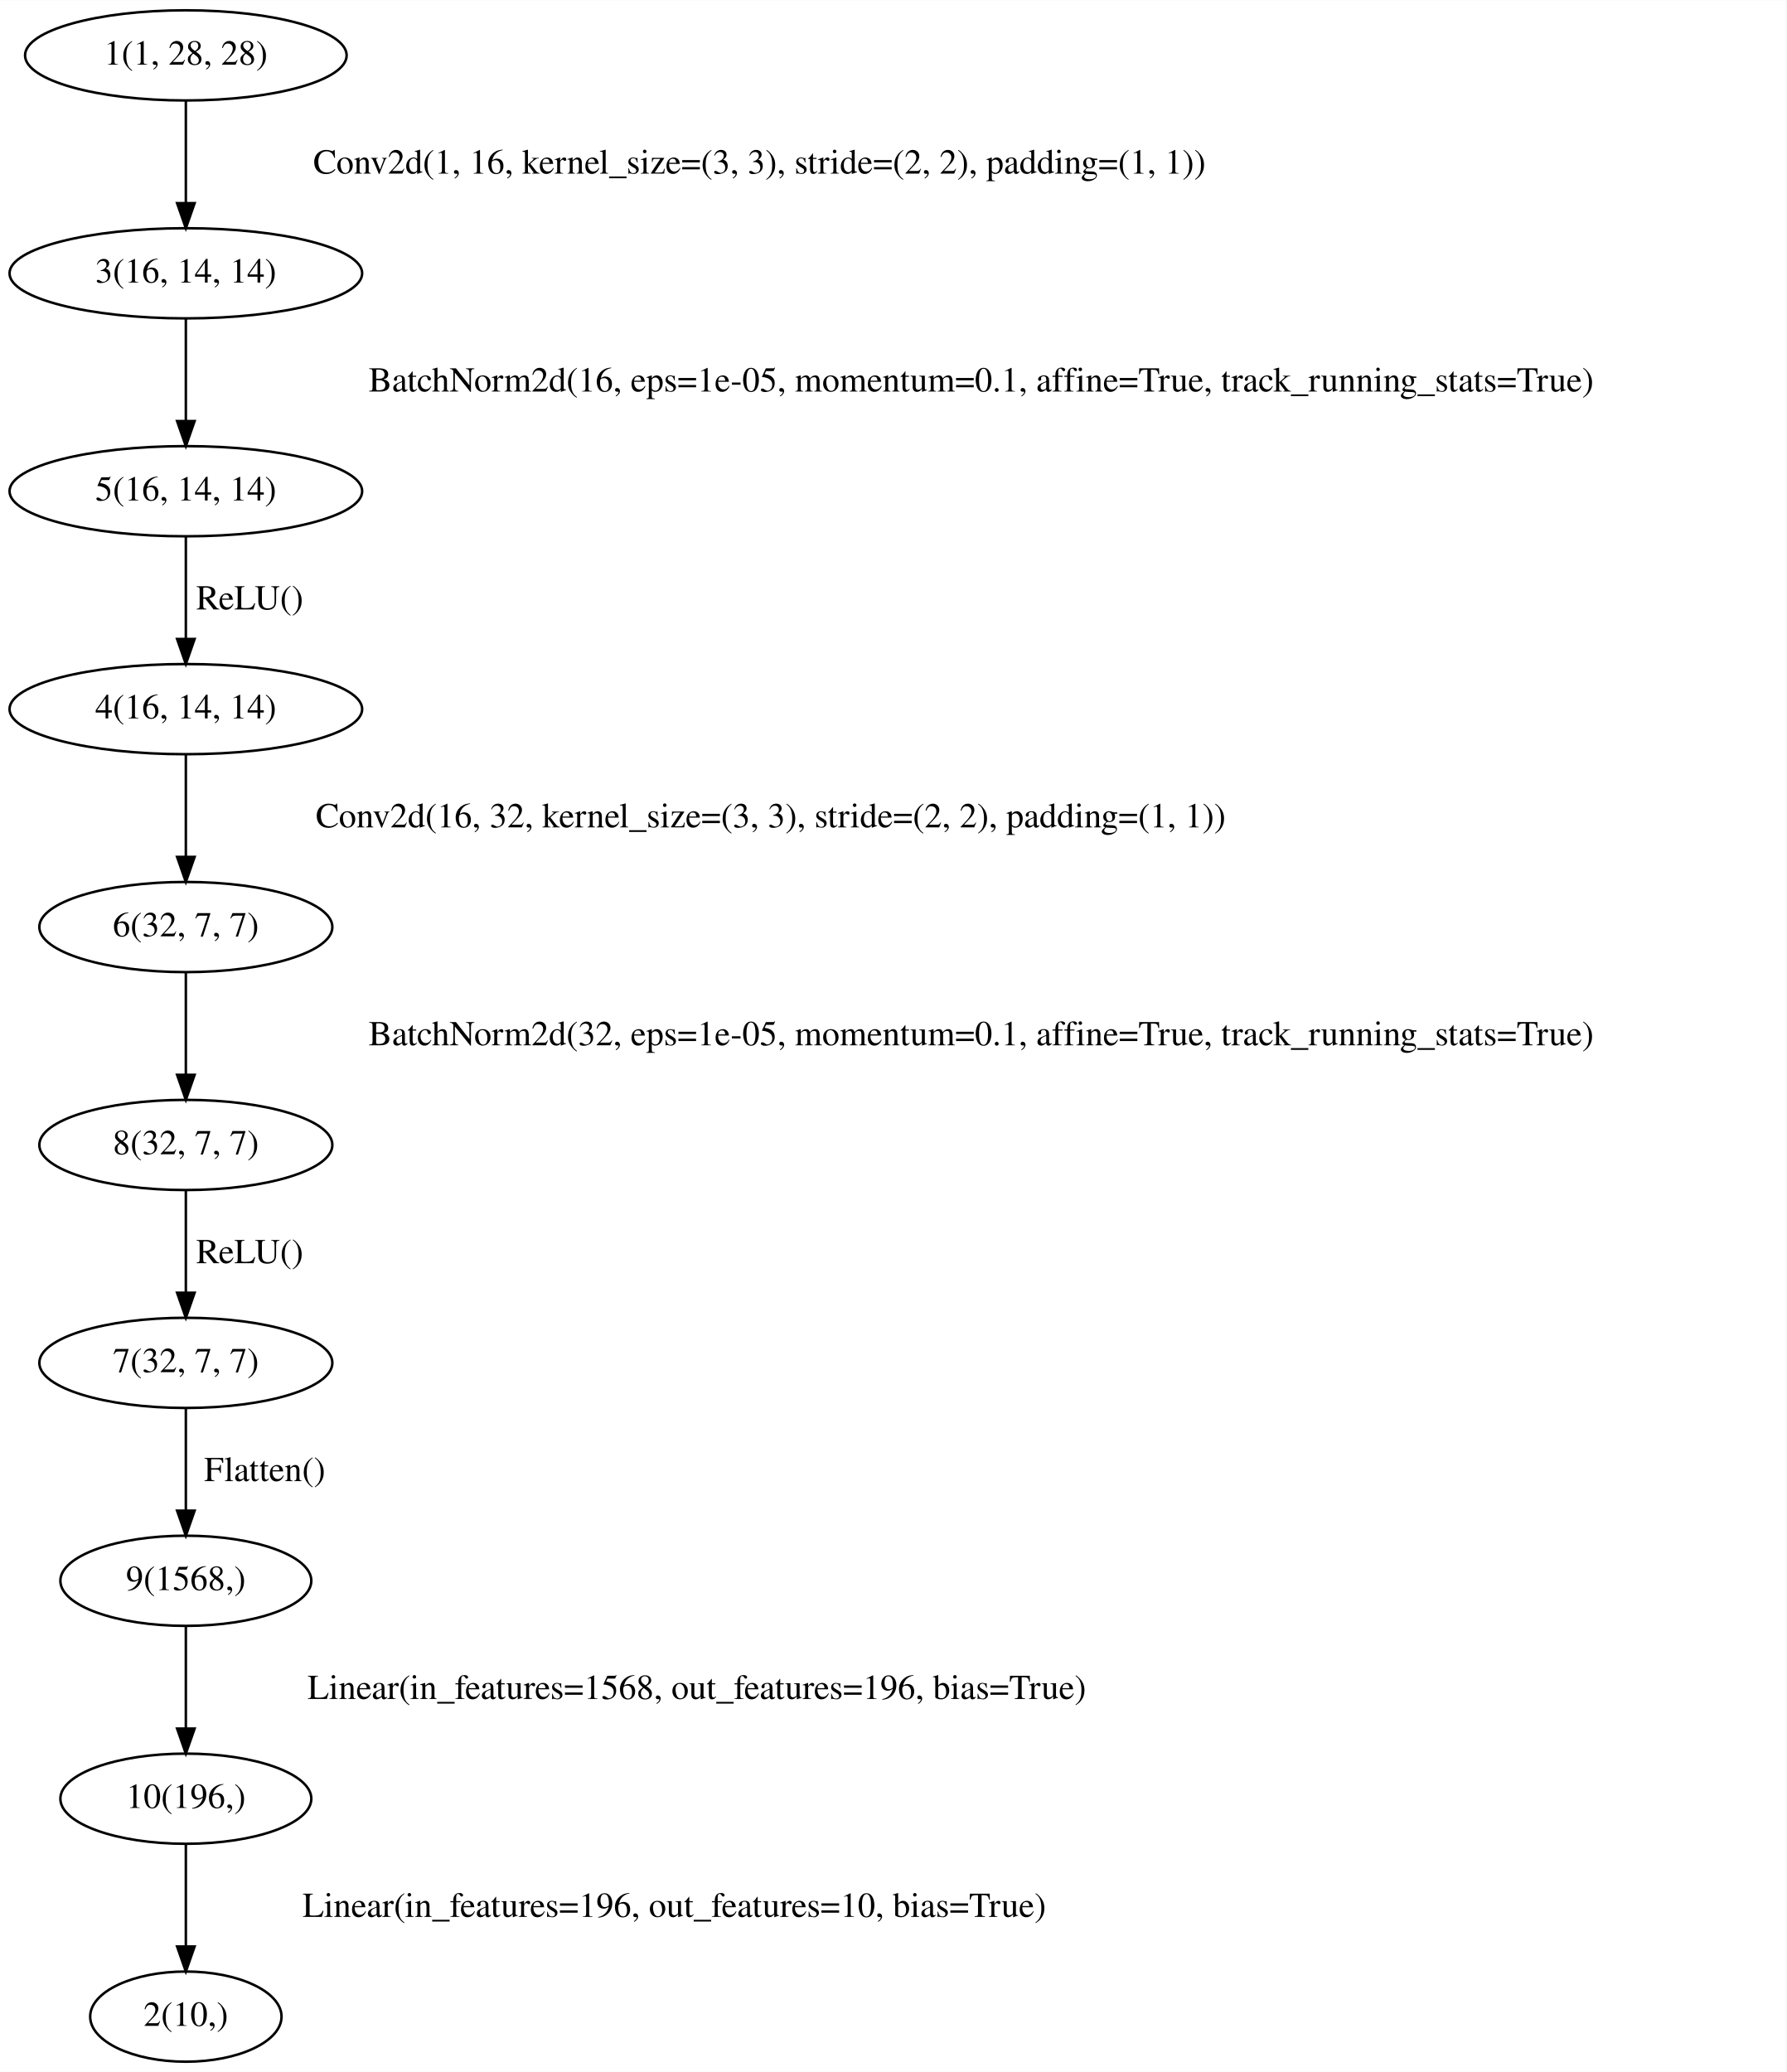
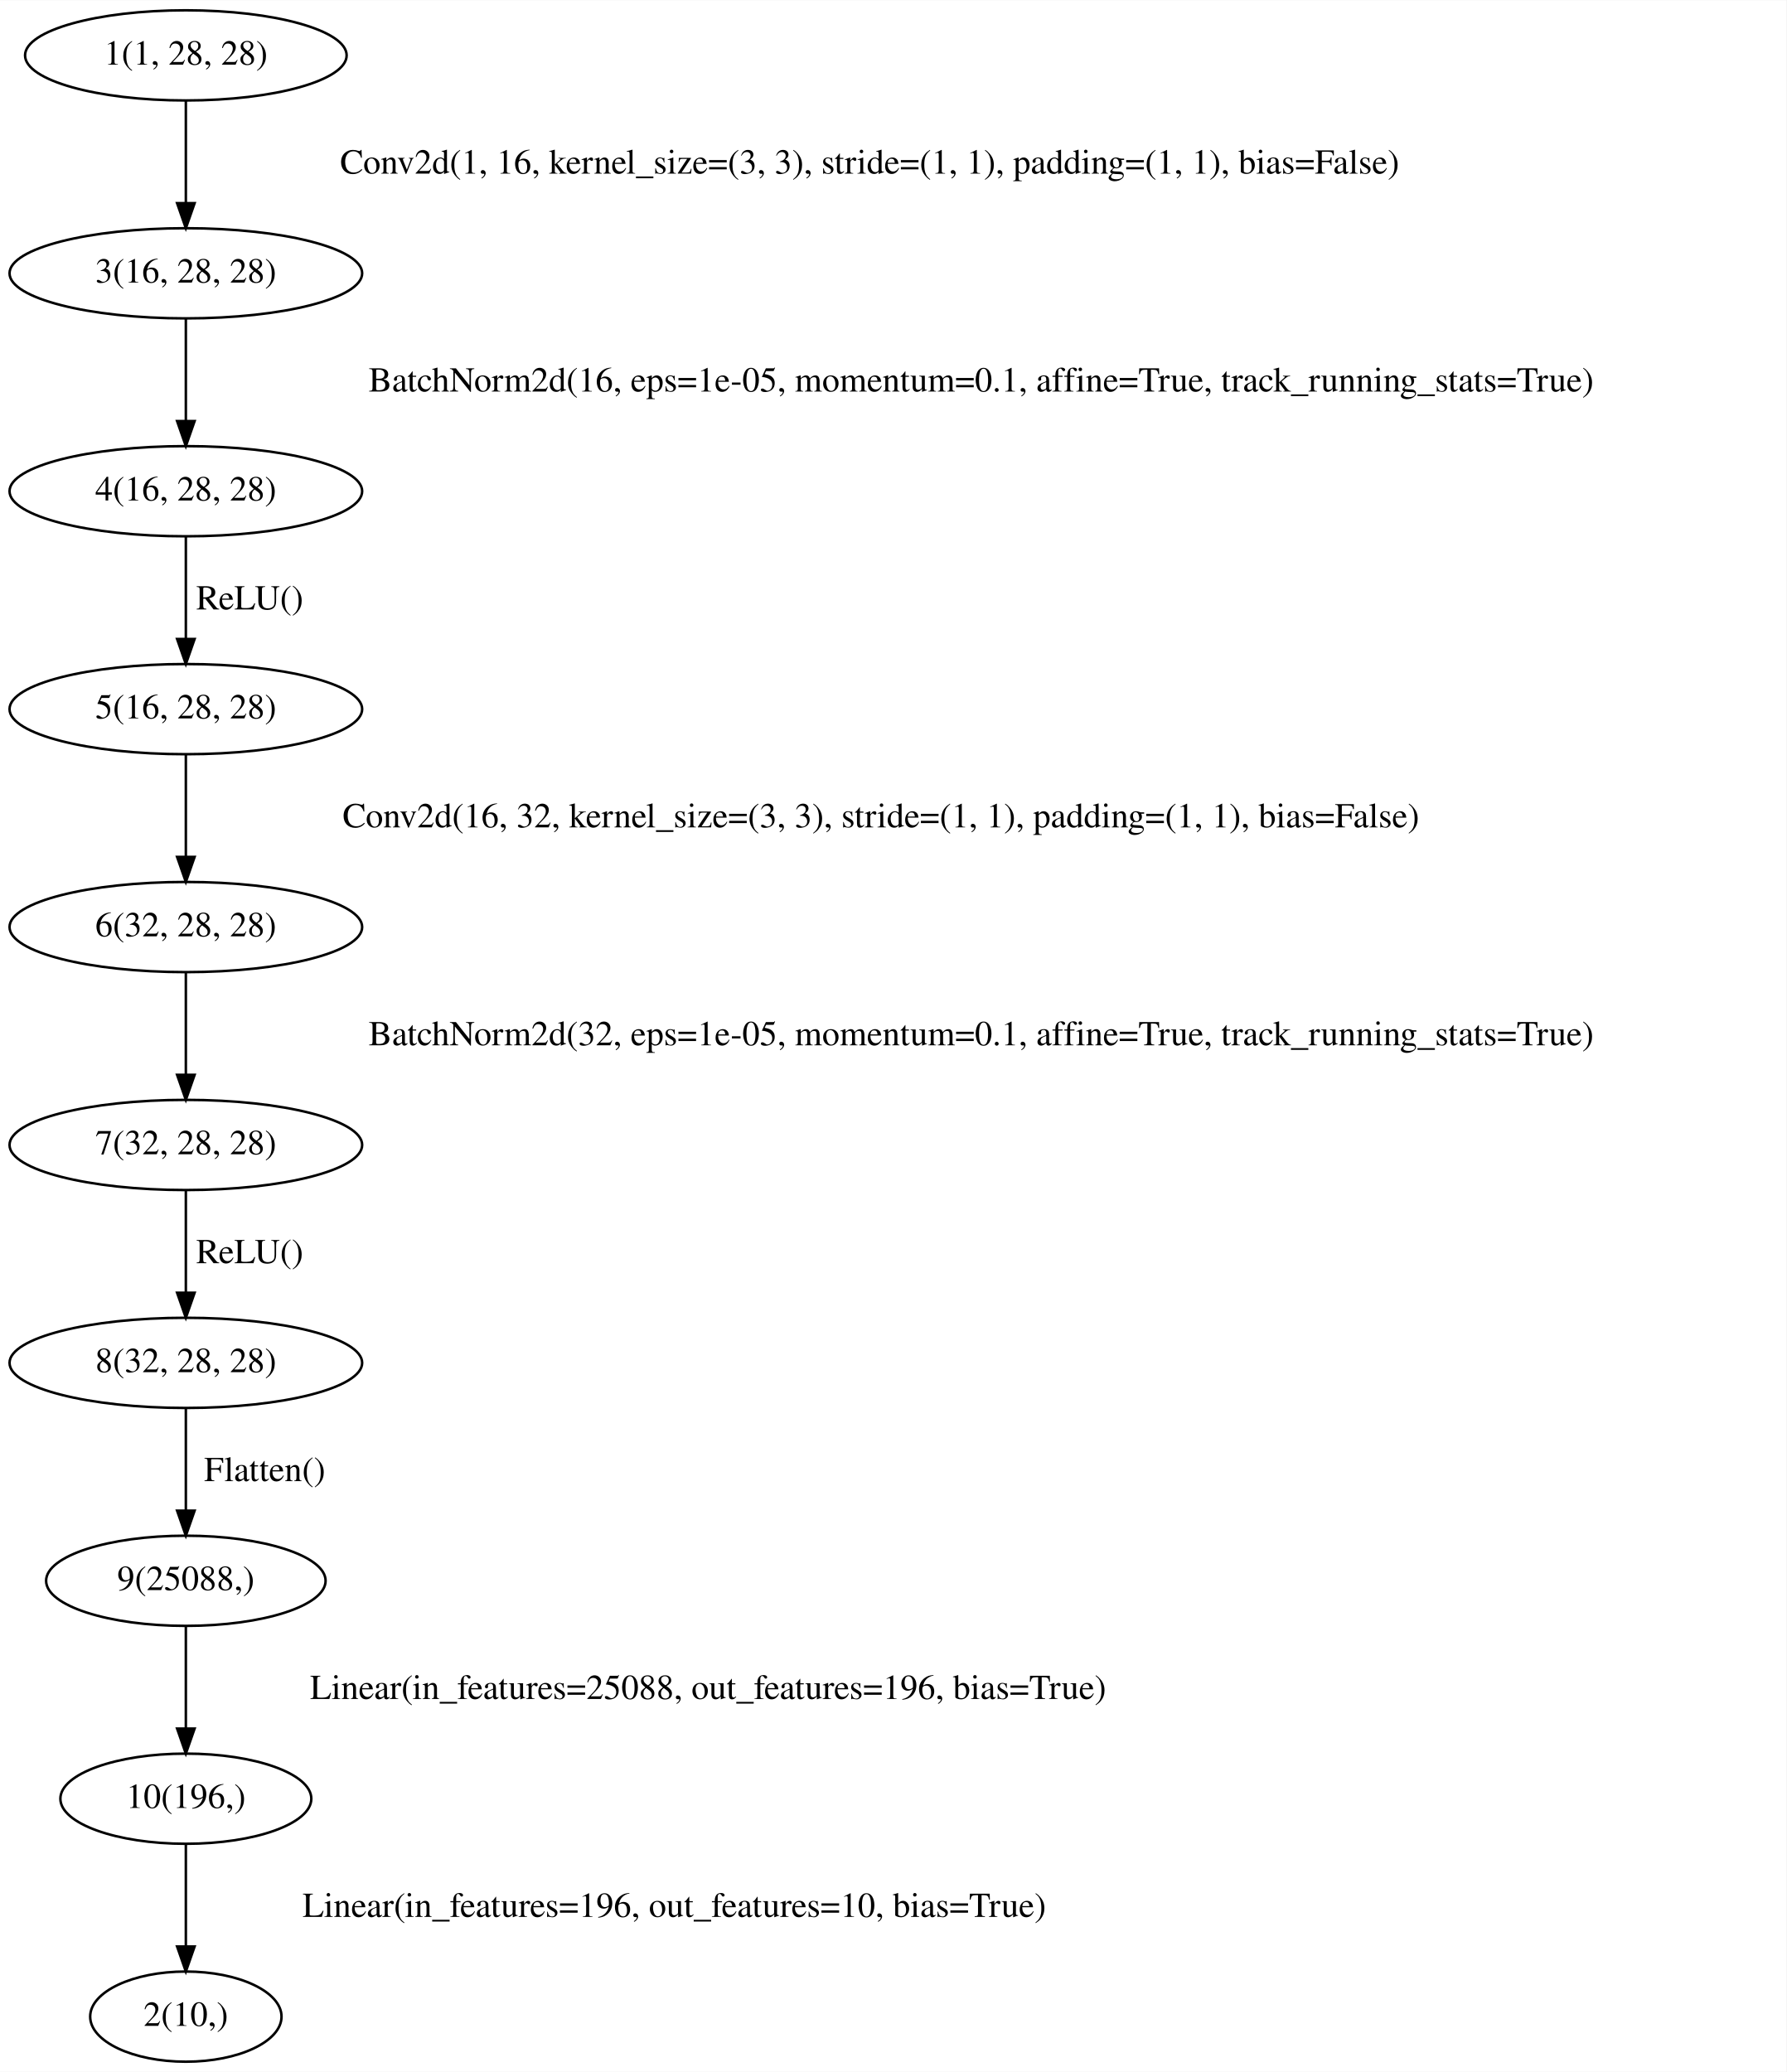
<svg xmlns="http://www.w3.org/2000/svg" width="713pt" height="827pt" viewBox="0.00 0.00 713.19 827.00">
  <g id="graph0" class="graph" transform="scale(1 1) rotate(0) translate(4 823)">
    <polygon fill="#ffffff" stroke="transparent" points="-4,4 -4,-823 709.194,-823 709.194,4 -4,4" />
    <g id="node1" class="node">
      <ellipse fill="none" stroke="#000000" cx="70.194" cy="-801" rx="64.189" ry="18" />
      <text text-anchor="middle" x="70.194" y="-797.3" font-family="Times,serif" font-size="14.00" fill="#000000">1(1, 28, 28)</text>
    </g>
    <g id="node3" class="node">
      <ellipse fill="none" stroke="#000000" cx="70.194" cy="-714" rx="70.388" ry="18" />
-       <text text-anchor="middle" x="70.194" y="-710.3" font-family="Times,serif" font-size="14.00" fill="#000000">3(16, 14, 14)</text>
+       <text text-anchor="middle" x="70.194" y="-710.3" font-family="Times,serif" font-size="14.00" fill="#000000">3(16, 28, 28)</text>
    </g>
    <g id="edge1" class="edge">
      <path fill="none" stroke="#000000" d="M70.194,-782.973C70.194,-771.192 70.194,-755.561 70.194,-742.158" />
      <polygon fill="#000000" stroke="#000000" points="73.694,-742.003 70.194,-732.003 66.694,-742.003 73.694,-742.003" />
-       <text text-anchor="middle" x="299.194" y="-753.8" font-family="Times,serif" font-size="14.00" fill="#000000">Conv2d(1, 16, kernel_size=(3, 3), stride=(2, 2), padding=(1, 1))</text>
+       <text text-anchor="middle" x="343.194" y="-753.8" font-family="Times,serif" font-size="14.00" fill="#000000">Conv2d(1, 16, kernel_size=(3, 3), stride=(1, 1), padding=(1, 1), bias=False)</text>
    </g>
    <g id="node2" class="node">
      <ellipse fill="none" stroke="#000000" cx="70.194" cy="-18" rx="38.194" ry="18" />
      <text text-anchor="middle" x="70.194" y="-14.3" font-family="Times,serif" font-size="14.00" fill="#000000">2(10,)</text>
    </g>
-     <g id="node5" class="node">
+     <g id="node4" class="node">
      <ellipse fill="none" stroke="#000000" cx="70.194" cy="-627" rx="70.388" ry="18" />
-       <text text-anchor="middle" x="70.194" y="-623.3" font-family="Times,serif" font-size="14.00" fill="#000000">5(16, 14, 14)</text>
+       <text text-anchor="middle" x="70.194" y="-623.3" font-family="Times,serif" font-size="14.00" fill="#000000">4(16, 28, 28)</text>
    </g>
    <g id="edge2" class="edge">
      <path fill="none" stroke="#000000" d="M70.194,-695.973C70.194,-684.192 70.194,-668.561 70.194,-655.158" />
      <polygon fill="#000000" stroke="#000000" points="73.694,-655.003 70.194,-645.003 66.694,-655.003 73.694,-655.003" />
      <text text-anchor="middle" x="387.694" y="-666.8" font-family="Times,serif" font-size="14.00" fill="#000000">BatchNorm2d(16, eps=1e-05, momentum=0.1, affine=True, track_running_stats=True)</text>
    </g>
-     <g id="node4" class="node">
+     <g id="node5" class="node">
      <ellipse fill="none" stroke="#000000" cx="70.194" cy="-540" rx="70.388" ry="18" />
-       <text text-anchor="middle" x="70.194" y="-536.3" font-family="Times,serif" font-size="14.00" fill="#000000">4(16, 14, 14)</text>
-     </g>
-     <g id="node6" class="node">
-       <ellipse fill="none" stroke="#000000" cx="70.194" cy="-453" rx="58.49" ry="18" />
-       <text text-anchor="middle" x="70.194" y="-449.3" font-family="Times,serif" font-size="14.00" fill="#000000">6(32, 7, 7)</text>
-     </g>
-     <g id="edge4" class="edge">
-       <path fill="none" stroke="#000000" d="M70.194,-521.973C70.194,-510.192 70.194,-494.561 70.194,-481.158" />
-       <polygon fill="#000000" stroke="#000000" points="73.694,-481.003 70.194,-471.003 66.694,-481.003 73.694,-481.003" />
-       <text text-anchor="middle" x="303.694" y="-492.8" font-family="Times,serif" font-size="14.00" fill="#000000">Conv2d(16, 32, kernel_size=(3, 3), stride=(2, 2), padding=(1, 1))</text>
+       <text text-anchor="middle" x="70.194" y="-536.3" font-family="Times,serif" font-size="14.00" fill="#000000">5(16, 28, 28)</text>
    </g>
    <g id="edge3" class="edge">
      <path fill="none" stroke="#000000" d="M70.194,-608.973C70.194,-597.192 70.194,-581.561 70.194,-568.158" />
      <polygon fill="#000000" stroke="#000000" points="73.694,-568.003 70.194,-558.003 66.694,-568.003 73.694,-568.003" />
      <text text-anchor="middle" x="95.694" y="-579.8" font-family="Times,serif" font-size="14.00" fill="#000000">ReLU()</text>
    </g>
-     <g id="node8" class="node">
-       <ellipse fill="none" stroke="#000000" cx="70.194" cy="-366" rx="58.49" ry="18" />
-       <text text-anchor="middle" x="70.194" y="-362.3" font-family="Times,serif" font-size="14.00" fill="#000000">8(32, 7, 7)</text>
+     <g id="node6" class="node">
+       <ellipse fill="none" stroke="#000000" cx="70.194" cy="-453" rx="70.388" ry="18" />
+       <text text-anchor="middle" x="70.194" y="-449.3" font-family="Times,serif" font-size="14.00" fill="#000000">6(32, 28, 28)</text>
+     </g>
+     <g id="edge4" class="edge">
+       <path fill="none" stroke="#000000" d="M70.194,-521.973C70.194,-510.192 70.194,-494.561 70.194,-481.158" />
+       <polygon fill="#000000" stroke="#000000" points="73.694,-481.003 70.194,-471.003 66.694,-481.003 73.694,-481.003" />
+       <text text-anchor="middle" x="347.694" y="-492.8" font-family="Times,serif" font-size="14.00" fill="#000000">Conv2d(16, 32, kernel_size=(3, 3), stride=(1, 1), padding=(1, 1), bias=False)</text>
+     </g>
+     <g id="node7" class="node">
+       <ellipse fill="none" stroke="#000000" cx="70.194" cy="-366" rx="70.388" ry="18" />
+       <text text-anchor="middle" x="70.194" y="-362.3" font-family="Times,serif" font-size="14.00" fill="#000000">7(32, 28, 28)</text>
    </g>
    <g id="edge5" class="edge">
      <path fill="none" stroke="#000000" d="M70.194,-434.974C70.194,-423.192 70.194,-407.561 70.194,-394.158" />
      <polygon fill="#000000" stroke="#000000" points="73.694,-394.003 70.194,-384.003 66.694,-394.003 73.694,-394.003" />
      <text text-anchor="middle" x="387.694" y="-405.8" font-family="Times,serif" font-size="14.00" fill="#000000">BatchNorm2d(32, eps=1e-05, momentum=0.1, affine=True, track_running_stats=True)</text>
    </g>
-     <g id="node7" class="node">
-       <ellipse fill="none" stroke="#000000" cx="70.194" cy="-279" rx="58.49" ry="18" />
-       <text text-anchor="middle" x="70.194" y="-275.3" font-family="Times,serif" font-size="14.00" fill="#000000">7(32, 7, 7)</text>
+     <g id="node8" class="node">
+       <ellipse fill="none" stroke="#000000" cx="70.194" cy="-279" rx="70.388" ry="18" />
+       <text text-anchor="middle" x="70.194" y="-275.3" font-family="Times,serif" font-size="14.00" fill="#000000">8(32, 28, 28)</text>
+     </g>
+     <g id="edge6" class="edge">
+       <path fill="none" stroke="#000000" d="M70.194,-347.974C70.194,-336.192 70.194,-320.561 70.194,-307.158" />
+       <polygon fill="#000000" stroke="#000000" points="73.694,-307.003 70.194,-297.003 66.694,-307.003 73.694,-307.003" />
+       <text text-anchor="middle" x="95.694" y="-318.8" font-family="Times,serif" font-size="14.00" fill="#000000">ReLU()</text>
    </g>
    <g id="node9" class="node">
-       <ellipse fill="none" stroke="#000000" cx="70.194" cy="-192" rx="50.091" ry="18" />
-       <text text-anchor="middle" x="70.194" y="-188.3" font-family="Times,serif" font-size="14.00" fill="#000000">9(1568,)</text>
+       <ellipse fill="none" stroke="#000000" cx="70.194" cy="-192" rx="55.79" ry="18" />
+       <text text-anchor="middle" x="70.194" y="-188.3" font-family="Times,serif" font-size="14.00" fill="#000000">9(25088,)</text>
    </g>
    <g id="edge7" class="edge">
      <path fill="none" stroke="#000000" d="M70.194,-260.974C70.194,-249.192 70.194,-233.561 70.194,-220.158" />
      <polygon fill="#000000" stroke="#000000" points="73.694,-220.003 70.194,-210.003 66.694,-220.003 73.694,-220.003" />
      <text text-anchor="middle" x="101.694" y="-231.8" font-family="Times,serif" font-size="14.00" fill="#000000">Flatten()</text>
-     </g>
-     <g id="edge6" class="edge">
-       <path fill="none" stroke="#000000" d="M70.194,-347.974C70.194,-336.192 70.194,-320.561 70.194,-307.158" />
-       <polygon fill="#000000" stroke="#000000" points="73.694,-307.003 70.194,-297.003 66.694,-307.003 73.694,-307.003" />
-       <text text-anchor="middle" x="95.694" y="-318.8" font-family="Times,serif" font-size="14.00" fill="#000000">ReLU()</text>
    </g>
    <g id="node10" class="node">
      <ellipse fill="none" stroke="#000000" cx="70.194" cy="-105" rx="50.091" ry="18" />
      <text text-anchor="middle" x="70.194" y="-101.3" font-family="Times,serif" font-size="14.00" fill="#000000">10(196,)</text>
    </g>
    <g id="edge8" class="edge">
      <path fill="none" stroke="#000000" d="M70.194,-173.974C70.194,-162.192 70.194,-146.561 70.194,-133.158" />
      <polygon fill="#000000" stroke="#000000" points="73.694,-133.003 70.194,-123.003 66.694,-133.003 73.694,-133.003" />
-       <text text-anchor="middle" x="274.194" y="-144.8" font-family="Times,serif" font-size="14.00" fill="#000000">Linear(in_features=1568, out_features=196, bias=True)</text>
+       <text text-anchor="middle" x="278.694" y="-144.8" font-family="Times,serif" font-size="14.00" fill="#000000">Linear(in_features=25088, out_features=196, bias=True)</text>
    </g>
    <g id="edge9" class="edge">
      <path fill="none" stroke="#000000" d="M70.194,-86.974C70.194,-75.192 70.194,-59.561 70.194,-46.158" />
      <polygon fill="#000000" stroke="#000000" points="73.694,-46.003 70.194,-36.003 66.694,-46.003 73.694,-46.003" />
      <text text-anchor="middle" x="265.194" y="-57.8" font-family="Times,serif" font-size="14.00" fill="#000000">Linear(in_features=196, out_features=10, bias=True)</text>
    </g>
  </g>
</svg>
